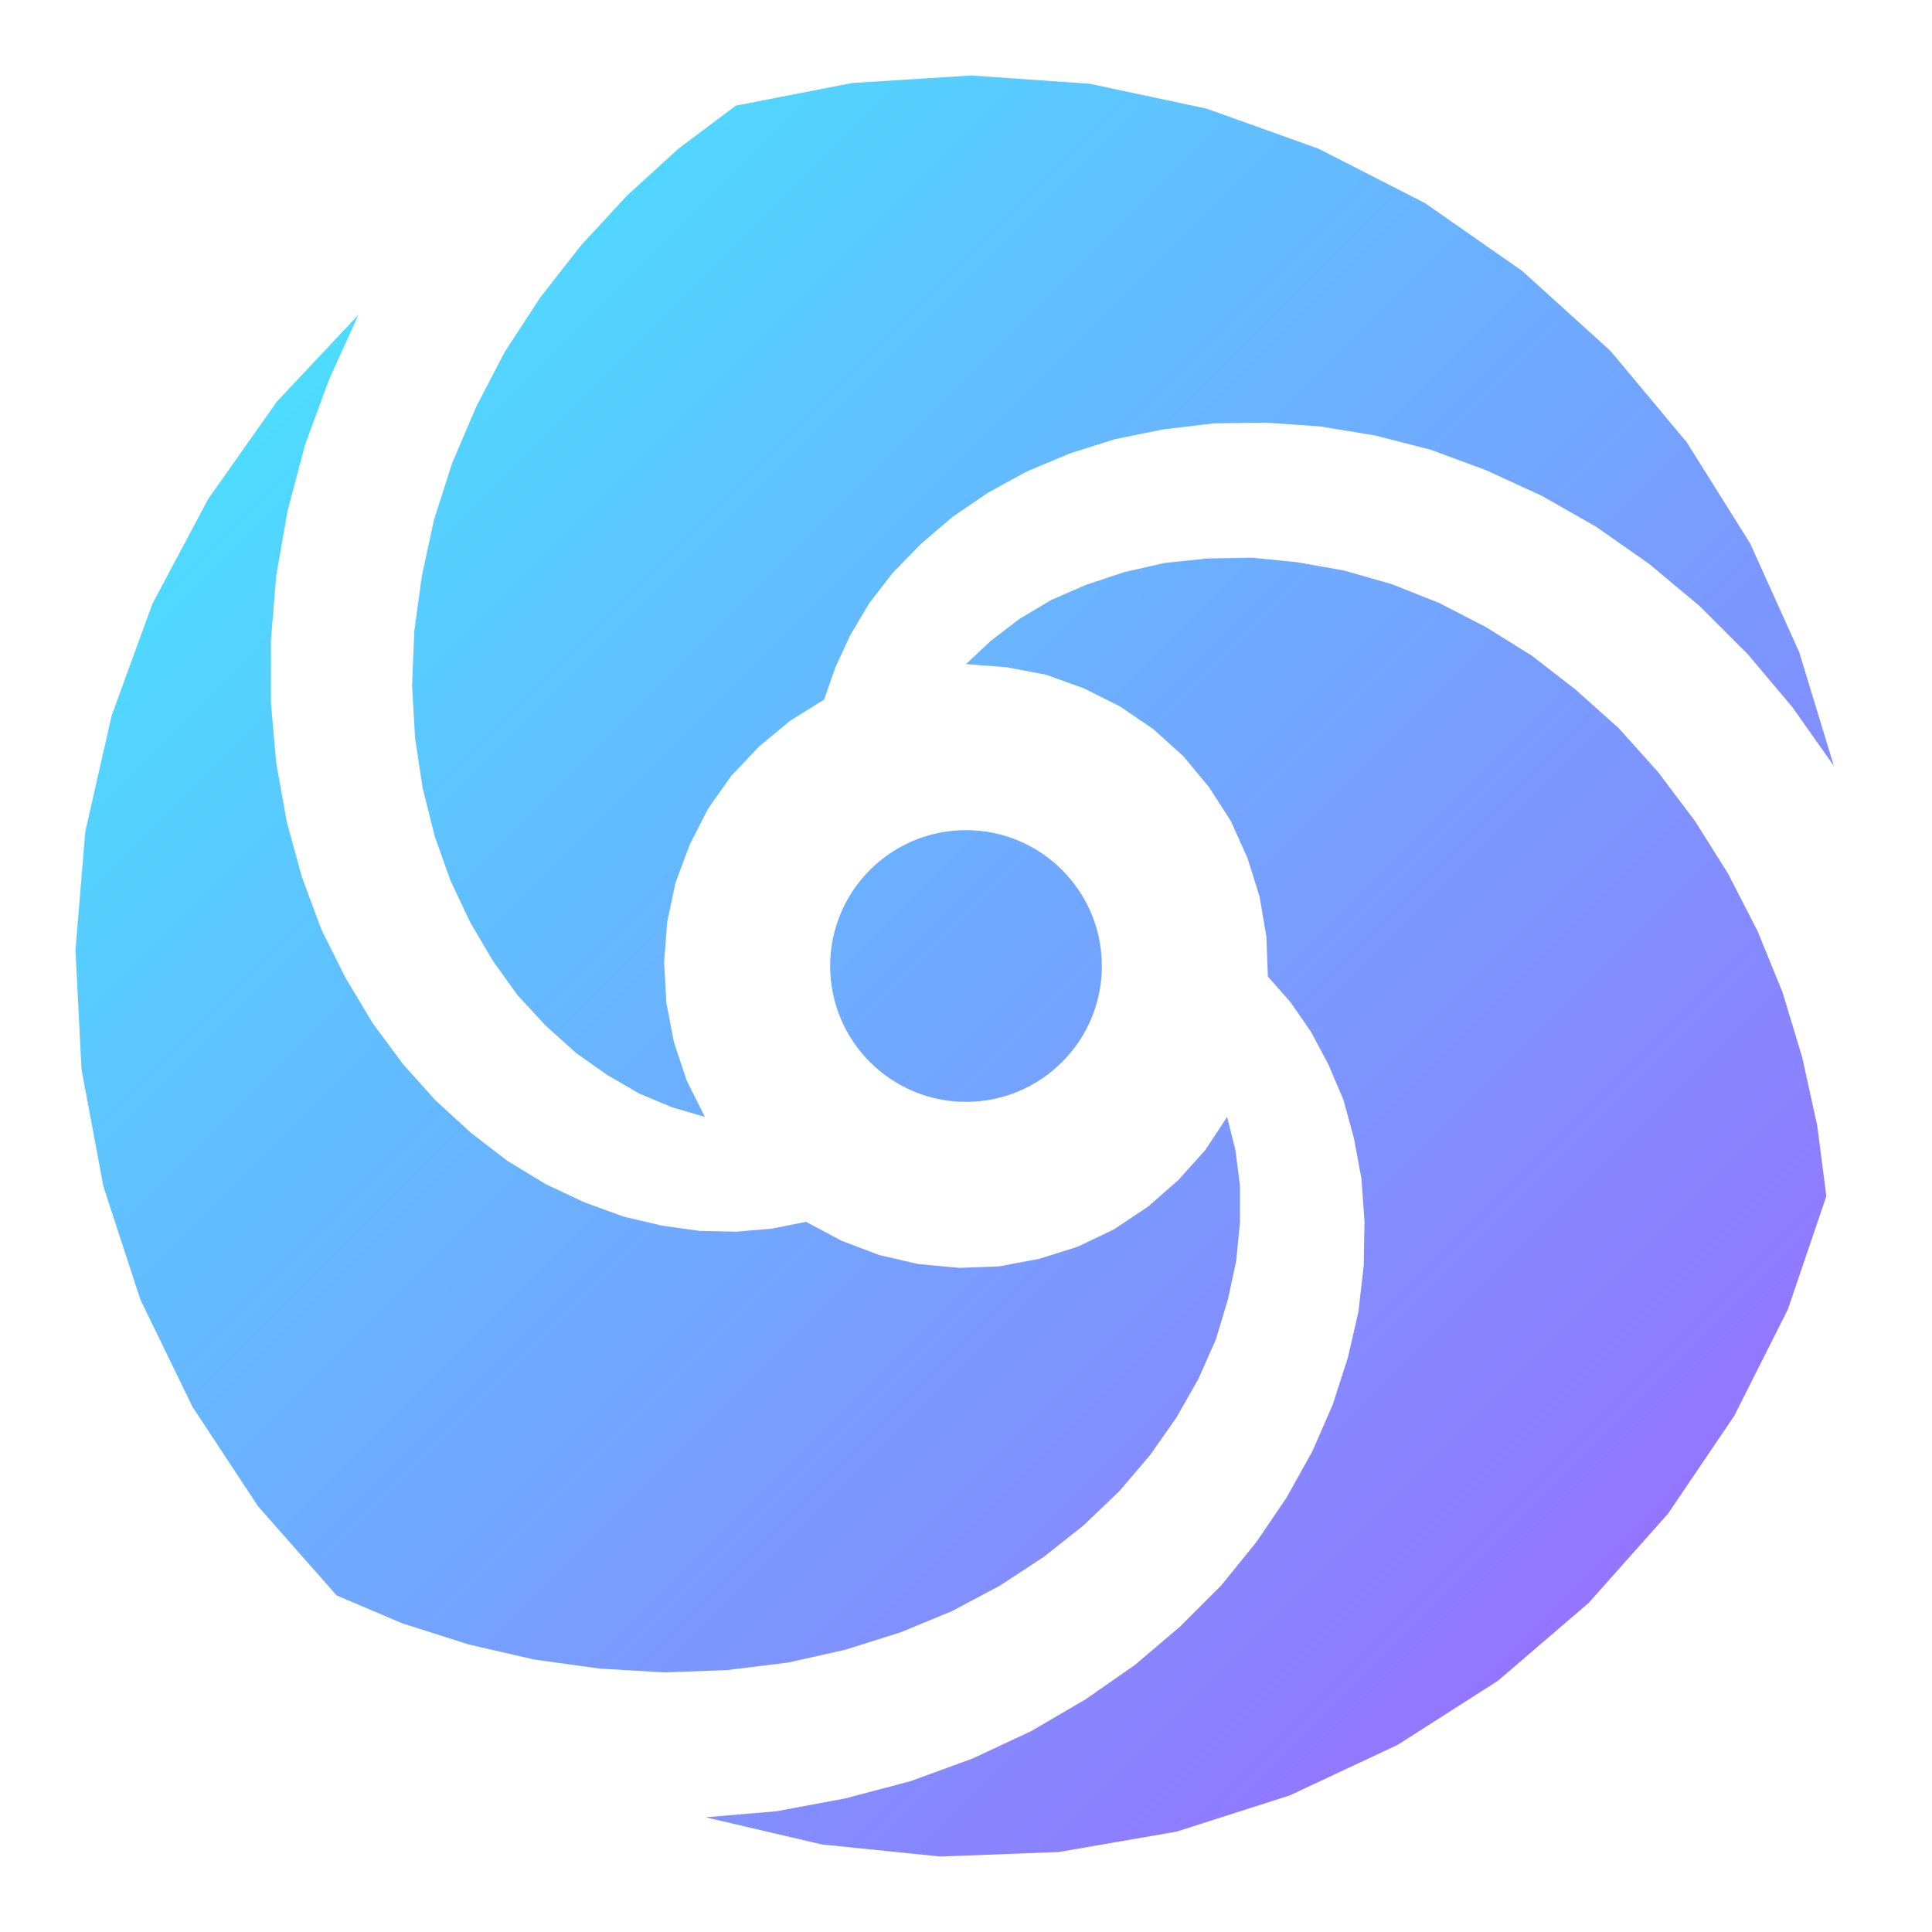
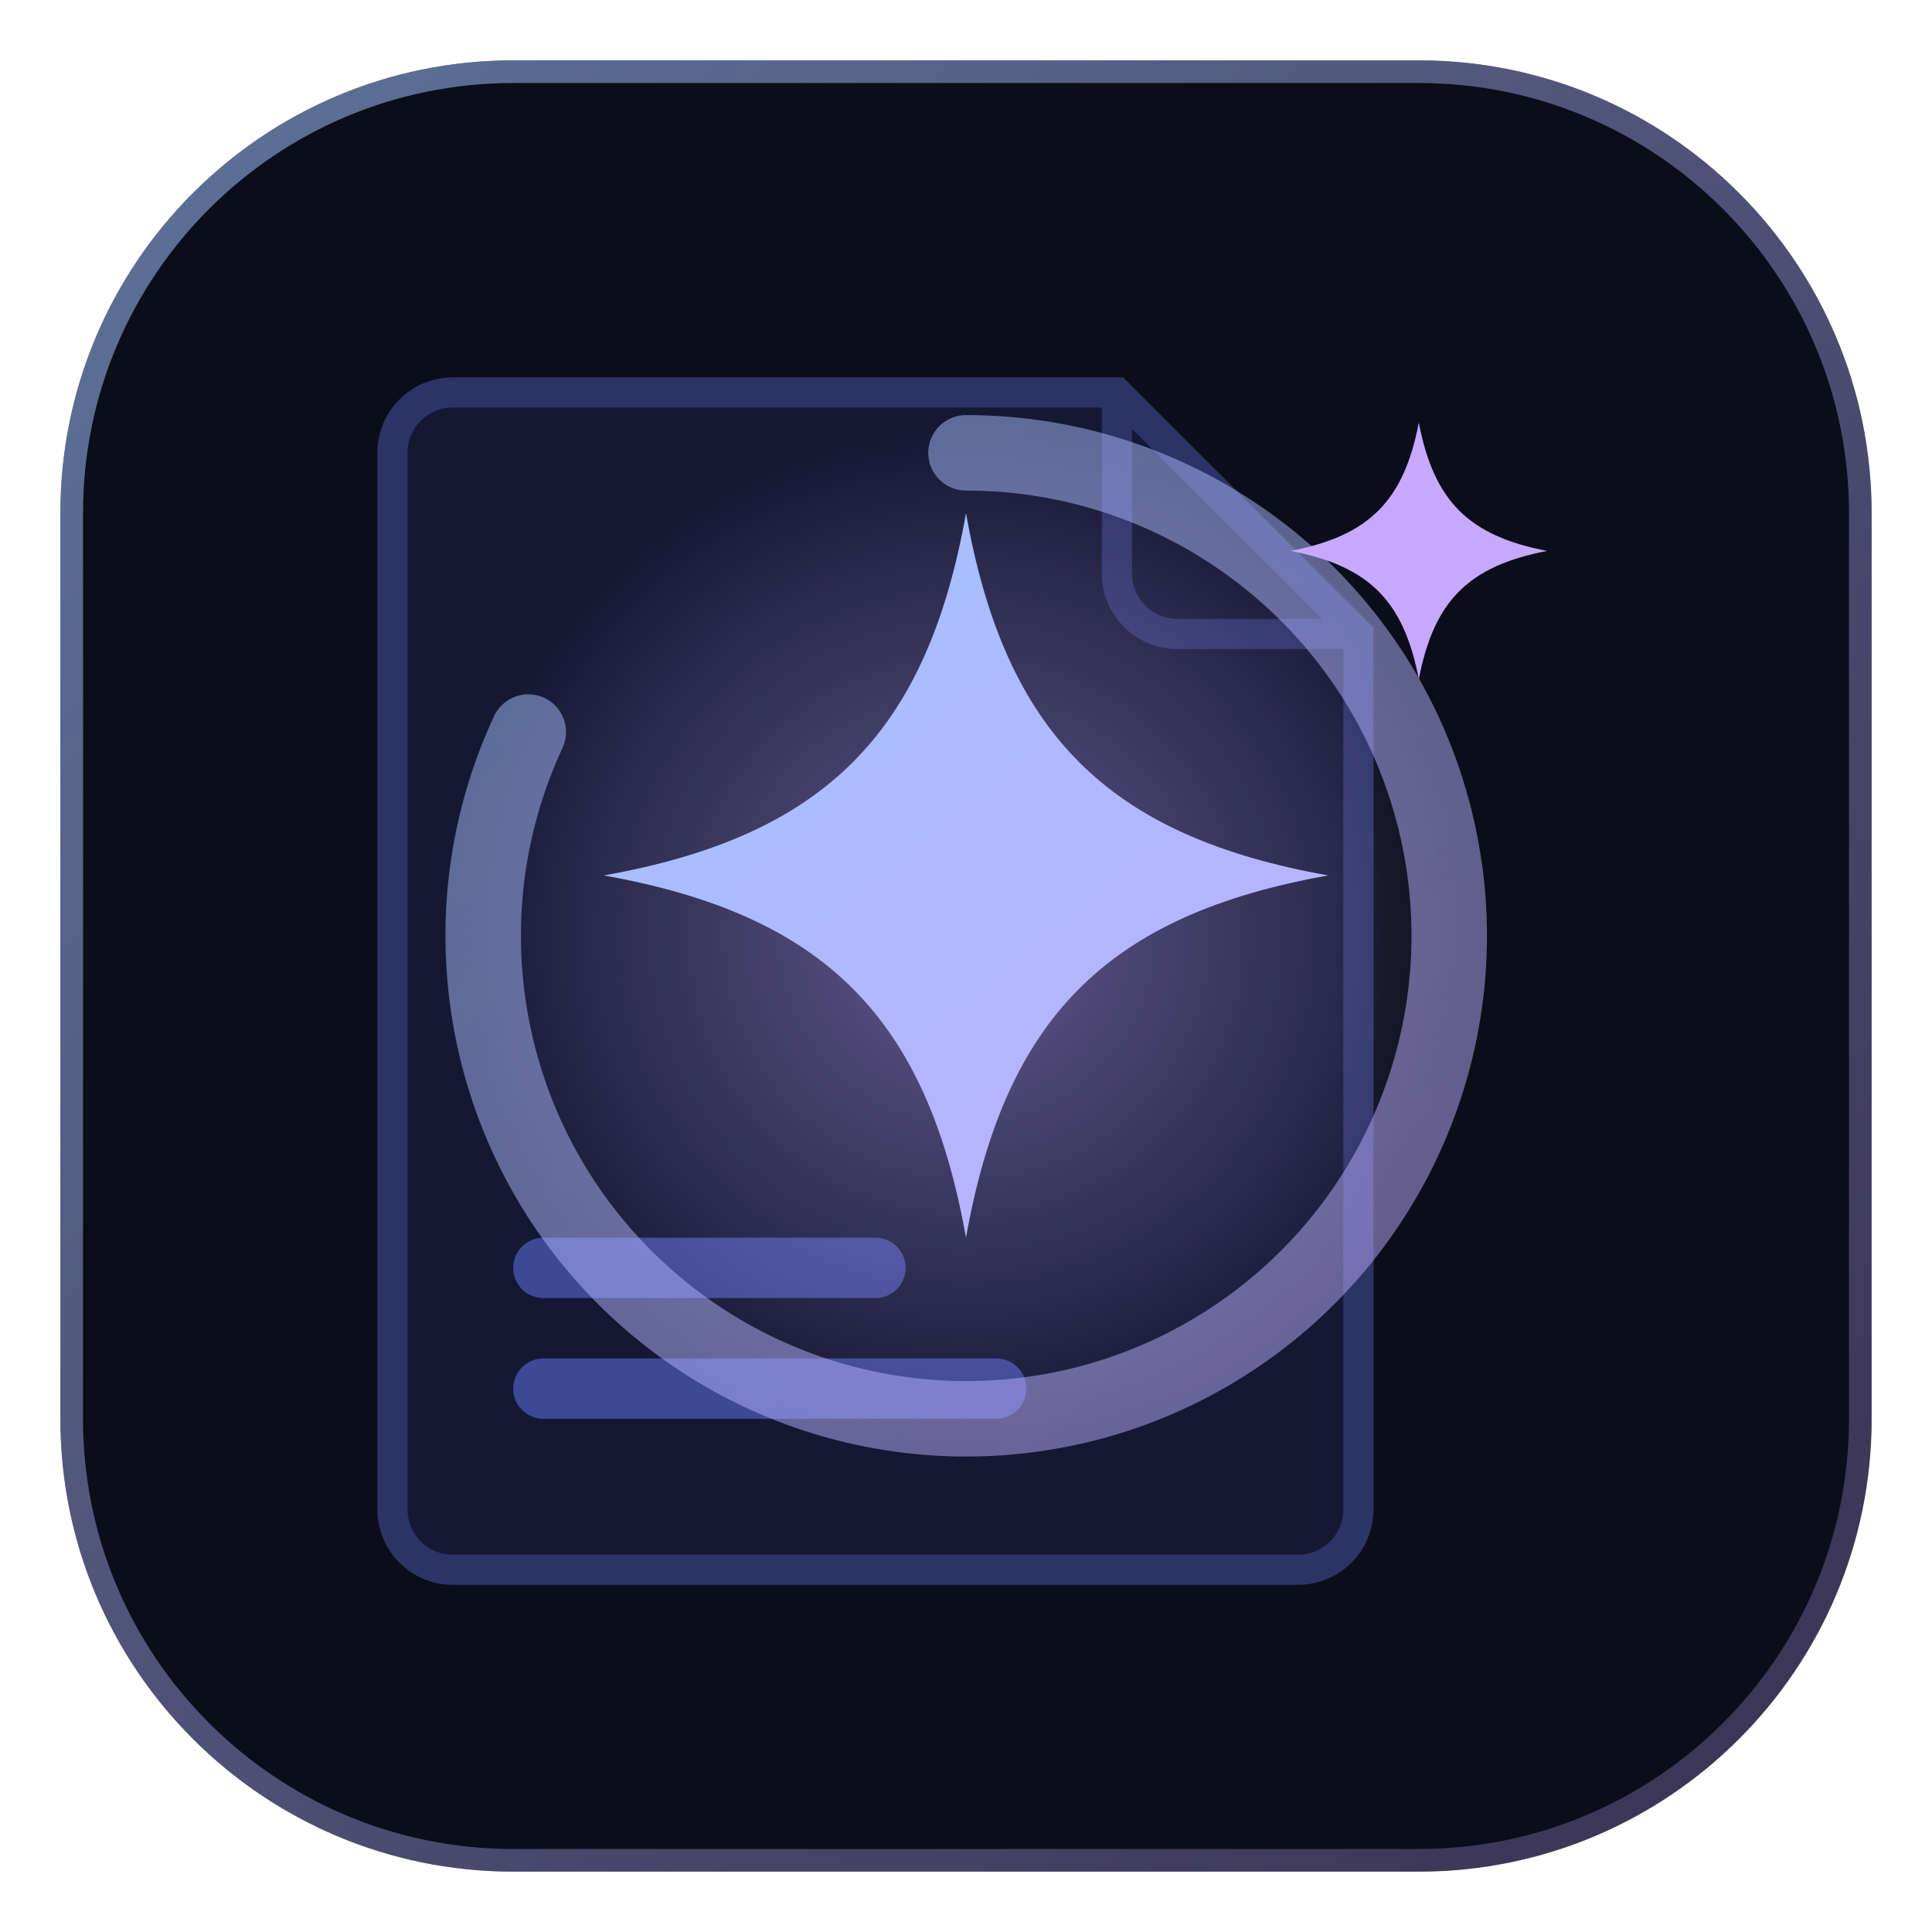
- <svg xmlns="http://www.w3.org/2000/svg" viewBox="0 0 256 256" width="256" height="256">
+ <svg xmlns="http://www.w3.org/2000/svg" width="128" height="128" viewBox="0 0 128 128">
  <defs>
-     <linearGradient id="g" gradientUnits="userSpaceOnUse" x1="28" y1="28" x2="228" y2="228">
-       <stop offset="0" stop-color="#46E6FF" />
-       <stop offset="1" stop-color="#9A6BFF" />
+     <linearGradient id="la-chispa" x1="36" y1="28" x2="96" y2="100" gradientUnits="userSpaceOnUse">
+       <stop offset="0" stop-color="#9ec5ff" />
+       <stop offset="1" stop-color="#c6a8ff" />
    </linearGradient>
+     <linearGradient id="la-borde" x1="8" y1="8" x2="120" y2="120" gradientUnits="userSpaceOnUse">
+       <stop offset="0" stop-color="#9ec5ff" stop-opacity="0.55" />
+       <stop offset="1" stop-color="#c6a8ff" stop-opacity="0.25" />
+     </linearGradient>
+     <radialGradient id="la-brillo" cx="64" cy="62" r="34" gradientUnits="userSpaceOnUse">
+       <stop offset="0" stop-color="#c6a8ff" stop-opacity="0.45" />
+       <stop offset="1" stop-color="#c6a8ff" stop-opacity="0" />
+     </radialGradient>
  </defs>
-   <path d="M128.0 88.0L131.3 84.9L135.1 82.0L139.3 79.5L143.9 77.5L149.0 75.8L154.3 74.6L160.0 74.0L165.9 73.9L171.9 74.5L178.1 75.6L184.4 77.4L190.7 79.9L196.9 83.1L203.0 86.9L208.8 91.4L214.5 96.5L219.7 102.3L224.6 108.8L229.0 115.8L232.9 123.4L236.2 131.5L238.8 140.1L240.8 149.2L242.0 158.5L236.9 173.5L229.8 187.6L221.0 200.6L210.5 212.4L198.5 222.7L185.2 231.2L170.9 237.9L155.9 242.7L140.3 245.4L124.6 246.0L108.9 244.4L93.5 240.8L93.5 240.8L102.9 240.0L112.0 238.3L120.7 236.0L128.9 233.0L136.6 229.4L143.8 225.2L150.4 220.6L156.4 215.5L161.8 210.1L166.5 204.3L170.5 198.4L173.9 192.3L176.6 186.1L178.6 179.9L180.0 173.8L180.7 167.7L180.8 161.8L180.4 156.2L179.4 150.8L178.0 145.7L176.0 141.0L173.7 136.7L171.0 132.8L168.0 129.4L167.8 124.1L166.9 118.8L165.3 113.7L163.1 108.8L160.2 104.3L156.8 100.2L152.8 96.6L148.4 93.6L143.6 91.2L138.6 89.4L133.3 88.4ZM162.6 148.0L163.7 152.4L164.3 157.1L164.3 162.0L163.8 167.1L162.7 172.2L161.1 177.5L158.8 182.7L155.9 187.8L152.4 192.8L148.3 197.6L143.6 202.1L138.3 206.3L132.5 210.1L126.1 213.5L119.3 216.3L112.0 218.6L104.4 220.3L96.3 221.3L88.0 221.6L79.5 221.1L70.8 219.9L62.1 217.9L53.3 215.1L44.6 211.4L34.2 199.6L25.5 186.4L18.6 172.2L13.7 157.2L10.8 141.7L10.0 125.9L11.3 110.2L14.8 94.8L20.2 80.0L27.6 66.1L36.7 53.2L47.5 41.7L47.5 41.7L43.6 50.3L40.4 59.0L38.1 67.7L36.6 76.3L35.9 84.8L35.9 93.1L36.6 101.1L38.0 108.9L40.0 116.2L42.6 123.2L45.8 129.6L49.4 135.6L53.4 141.0L57.7 145.8L62.4 150.1L67.2 153.8L72.3 156.9L77.4 159.3L82.6 161.2L87.7 162.4L92.7 163.1L97.6 163.2L102.3 162.8L106.8 161.9L111.5 164.4L116.5 166.3L121.7 167.5L127.1 168.0L132.4 167.8L137.7 166.8L142.8 165.2L147.6 162.9L152.1 159.9L156.1 156.4L159.7 152.4ZM93.4 148.0L89.0 146.7L84.7 144.9L80.4 142.4L76.3 139.5L72.3 135.9L68.6 131.9L65.3 127.3L62.3 122.2L59.7 116.7L57.6 110.8L56.0 104.4L55.0 97.8L54.6 90.8L54.9 83.6L55.9 76.3L57.5 68.9L59.9 61.4L63.1 53.9L66.9 46.6L71.6 39.4L77.0 32.5L83.1 25.9L89.9 19.7L97.5 14.0L112.9 11.0L128.7 10.0L144.4 11.1L159.9 14.4L174.7 19.7L188.8 26.9L201.7 35.9L213.4 46.5L223.5 58.6L231.9 72.0L238.4 86.4L243.0 101.5L243.0 101.5L237.5 93.7L231.6 86.7L225.2 80.3L218.5 74.7L211.5 69.8L204.3 65.7L196.9 62.3L189.6 59.6L182.2 57.7L174.9 56.5L167.7 56.0L160.8 56.1L154.1 56.9L147.7 58.2L141.7 60.1L136.0 62.5L130.9 65.3L126.2 68.5L122.0 72.1L118.3 75.9L115.2 79.9L112.7 84.1L110.7 88.4L109.2 92.7L104.7 95.5L100.6 98.9L96.9 102.8L93.8 107.2L91.4 111.9L89.5 117.0L88.4 122.2L88.0 127.5L88.3 132.9L89.3 138.1L91.0 143.2Z" fill="url(#g)" />
-   <circle cx="128" cy="128" r="18" fill="url(#g)" />
+   <rect x="4" y="4" width="120" height="120" rx="30" fill="#0b0d1a" />
+   <rect x="4.75" y="4.75" width="118.5" height="118.5" rx="29.25" fill="none" stroke="url(#la-borde)" stroke-width="1.5" />
+   <path d="M30 26h44l16 16v58a4 4 0 0 1-4 4H30a4 4 0 0 1-4-4V30a4 4 0 0 1 4-4z" fill="#141833" stroke="#2c3366" stroke-width="2" />
+   <path d="M74 26v12a4 4 0 0 0 4 4h12" fill="none" stroke="#2c3366" stroke-width="2" />
+   <path d="M36 84h22M36 92h30" stroke="#3d4896" stroke-width="4" stroke-linecap="round" />
+   <path d="M64 30a32 32 0 1 1-29 18.5" fill="none" stroke="url(#la-chispa)" stroke-width="5" stroke-linecap="round" opacity="0.5" />
+   <circle cx="64" cy="62" r="34" fill="url(#la-brillo)" />
+   <path d="M64 34c2.6 14.6 9.4 21.4 24 24-14.6 2.6-21.4 9.4-24 24-2.6-14.6-9.4-21.4-24-24 14.6-2.6 21.4-9.4 24-24z" fill="url(#la-chispa)" />
+   <path d="M94 28c1 5.2 3.3 7.5 8.5 8.5-5.2 1-7.5 3.3-8.5 8.5-1-5.2-3.3-7.5-8.5-8.5 5.2-1 7.5-3.3 8.5-8.5z" fill="#c6a8ff" />
</svg>
